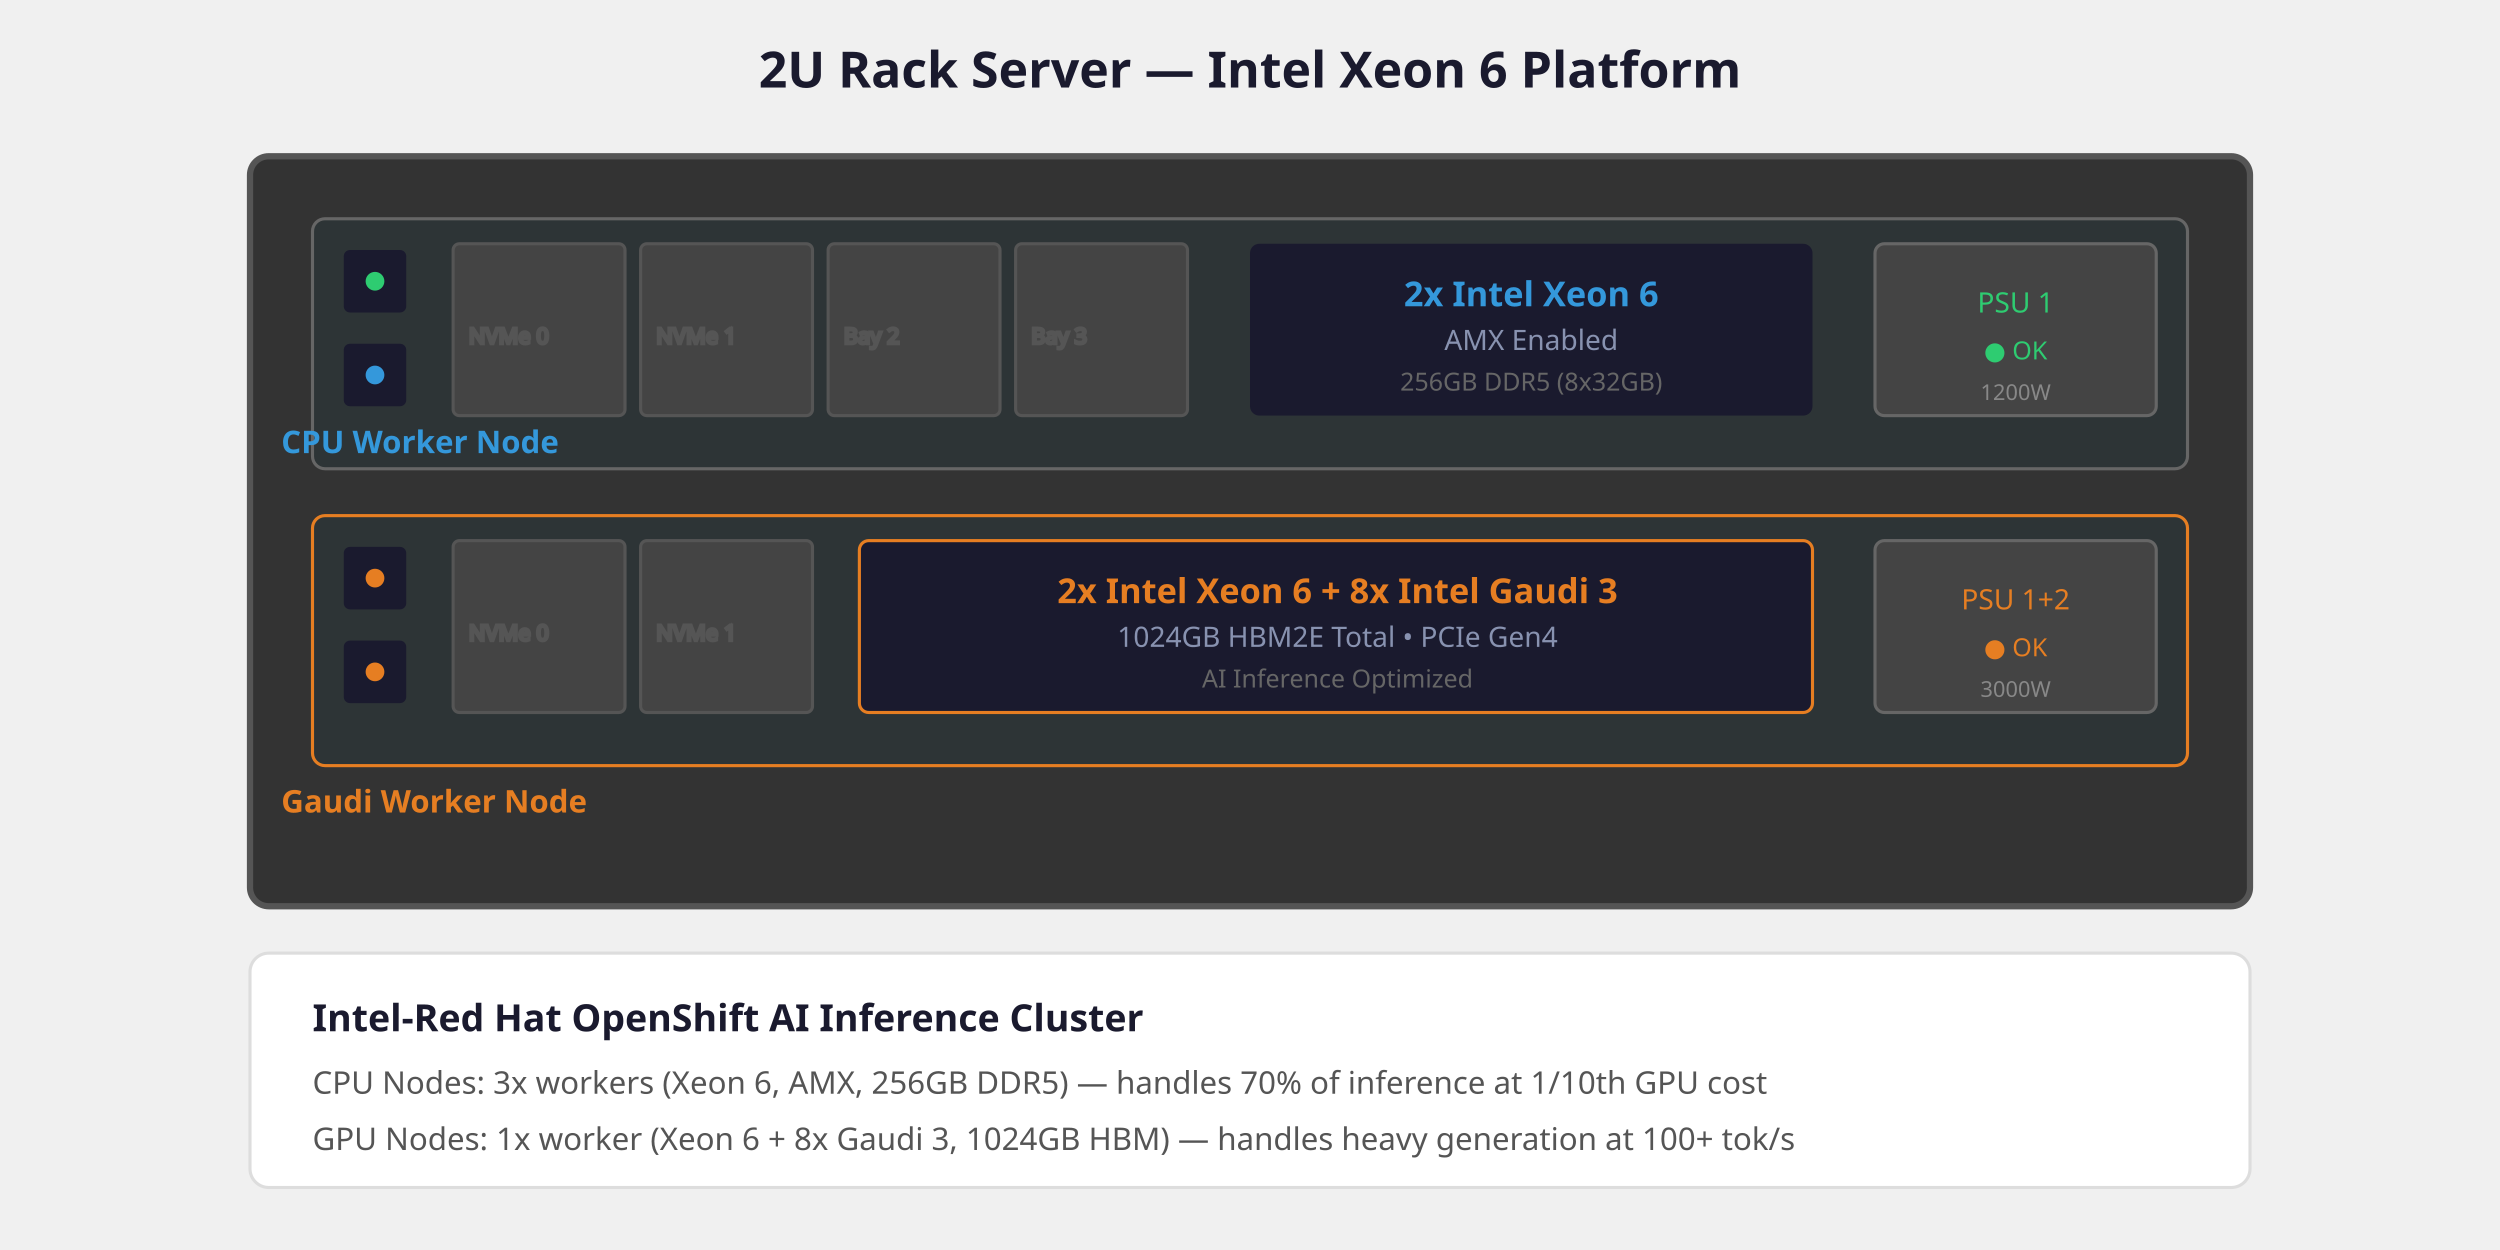
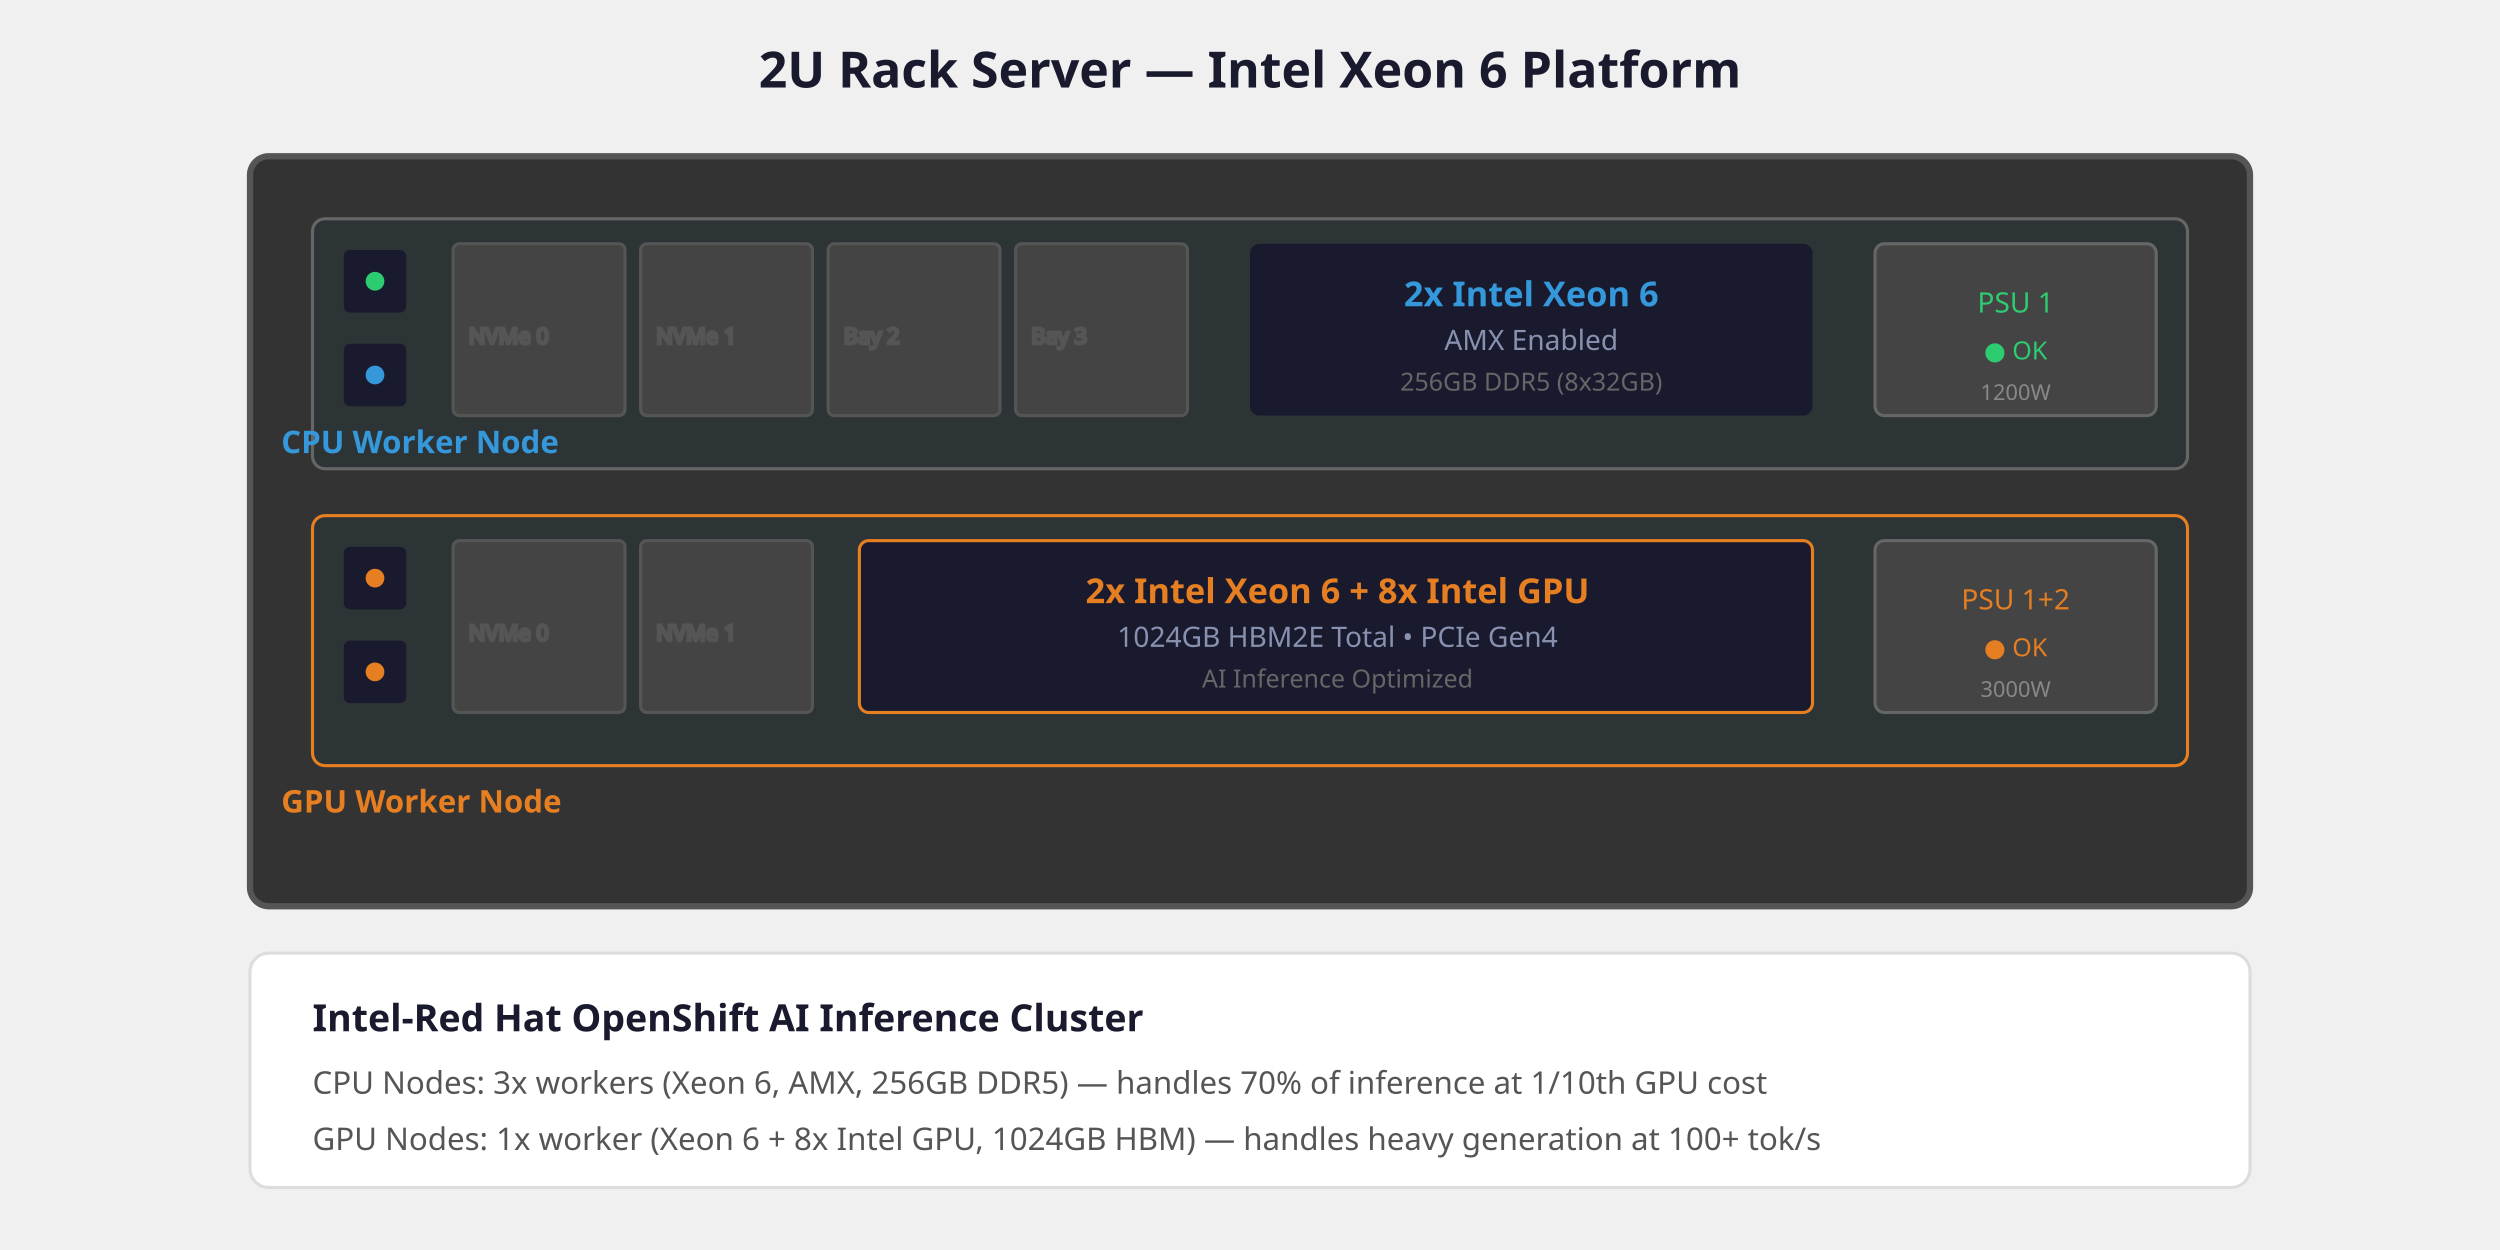
<svg xmlns="http://www.w3.org/2000/svg" viewBox="0 0 800 400" font-family="Red Hat Text, sans-serif">
  <rect width="800" height="400" fill="#f0f0f0" rx="8" />
  <text x="400" y="28" fill="#1a1a2e" font-size="16" font-weight="700" text-anchor="middle">2U Rack Server — Intel Xeon 6 Platform</text>
  <rect x="80" y="50" width="640" height="240" fill="#333" rx="6" stroke="#555" stroke-width="2" />
  <rect x="100" y="70" width="600" height="80" fill="#2d3436" rx="4" stroke="#666" />
  <rect x="110" y="80" width="20" height="20" fill="#1a1a2e" rx="2" />
  <circle cx="120" cy="90" r="3" fill="#2ecc71" />
  <rect x="110" y="110" width="20" height="20" fill="#1a1a2e" rx="2" />
  <circle cx="120" cy="120" r="3" fill="#3498db" />
  <g fill="#444" stroke="#555">
    <rect x="145" y="78" width="55" height="55" rx="2" />
    <text x="150" y="110" fill="#888" font-size="7">NVMe 0</text>
    <rect x="205" y="78" width="55" height="55" rx="2" />
    <text x="210" y="110" fill="#888" font-size="7">NVMe 1</text>
    <rect x="265" y="78" width="55" height="55" rx="2" />
    <text x="270" y="110" fill="#888" font-size="7">Bay 2</text>
    <rect x="325" y="78" width="55" height="55" rx="2" />
    <text x="330" y="110" fill="#888" font-size="7">Bay 3</text>
  </g>
  <rect x="400" y="78" width="180" height="55" fill="#1a1a2e" rx="3" />
  <text x="490" y="98" fill="#3498db" font-size="11" font-weight="700" text-anchor="middle">2x Intel Xeon 6</text>
  <text x="490" y="112" fill="#8892b0" font-size="9" text-anchor="middle">AMX Enabled</text>
  <text x="490" y="125" fill="#666" font-size="8" text-anchor="middle">256GB DDR5 (8x32GB)</text>
  <rect x="600" y="78" width="90" height="55" fill="#444" rx="3" stroke="#666" />
  <text x="645" y="100" fill="#2ecc71" font-size="9" text-anchor="middle">PSU 1</text>
  <text x="645" y="115" fill="#2ecc71" font-size="8" text-anchor="middle">● OK</text>
  <text x="645" y="128" fill="#888" font-size="7" text-anchor="middle">1200W</text>
  <rect x="100" y="165" width="600" height="80" fill="#2d3436" rx="4" stroke="#e67e22" />
  <rect x="110" y="175" width="20" height="20" fill="#1a1a2e" rx="2" />
  <circle cx="120" cy="185" r="3" fill="#e67e22" />
  <rect x="110" y="205" width="20" height="20" fill="#1a1a2e" rx="2" />
  <circle cx="120" cy="215" r="3" fill="#e67e22" />
  <g fill="#444" stroke="#555">
    <rect x="145" y="173" width="55" height="55" rx="2" />
    <text x="150" y="205" fill="#888" font-size="7">NVMe 0</text>
    <rect x="205" y="173" width="55" height="55" rx="2" />
    <text x="210" y="205" fill="#888" font-size="7">NVMe 1</text>
  </g>
  <rect x="275" y="173" width="305" height="55" fill="#1a1a2e" rx="3" stroke="#e67e22" stroke-width="1" />
-   <text x="428" y="193" fill="#e67e22" font-size="11" font-weight="700" text-anchor="middle">2x Intel Xeon 6 + 8x Intel Gaudi 3</text>
+   <text x="428" y="193" fill="#e67e22" font-size="11" font-weight="700" text-anchor="middle">2x Intel Xeon 6 + 8x Intel GPU</text>
  <text x="428" y="207" fill="#8892b0" font-size="9" text-anchor="middle">1024GB HBM2E Total • PCIe Gen4</text>
  <text x="428" y="220" fill="#666" font-size="8" text-anchor="middle">AI Inference Optimized</text>
  <rect x="600" y="173" width="90" height="55" fill="#444" rx="3" stroke="#666" />
  <text x="645" y="195" fill="#e67e22" font-size="9" text-anchor="middle">PSU 1+2</text>
  <text x="645" y="210" fill="#e67e22" font-size="8" text-anchor="middle">● OK</text>
  <text x="645" y="223" fill="#888" font-size="7" text-anchor="middle">3000W</text>
  <text x="90" y="145" fill="#3498db" font-size="10" font-weight="600">CPU Worker Node</text>
-   <text x="90" y="260" fill="#e67e22" font-size="10" font-weight="600">Gaudi Worker Node</text>
+   <text x="90" y="260" fill="#e67e22" font-size="10" font-weight="600">GPU Worker Node</text>
  <rect x="80" y="305" width="640" height="75" fill="#fff" rx="6" stroke="#ddd" />
  <text x="100" y="330" fill="#1a1a2e" font-size="12" font-weight="700">Intel-Red Hat OpenShift AI Inference Cluster</text>
  <text x="100" y="350" fill="#555" font-size="10">CPU Nodes: 3x workers (Xeon 6, AMX, 256GB DDR5) — handles 70% of inference at 1/10th GPU cost</text>
-   <text x="100" y="368" fill="#555" font-size="10">GPU Nodes: 1x worker (Xeon 6 + 8x Gaudi 3, 1024GB HBM) — handles heavy generation at 100+ tok/s</text>
+   <text x="100" y="368" fill="#555" font-size="10">GPU Nodes: 1x worker (Xeon 6 + 8x Intel GPU, 1024GB HBM) — handles heavy generation at 100+ tok/s</text>
</svg>
